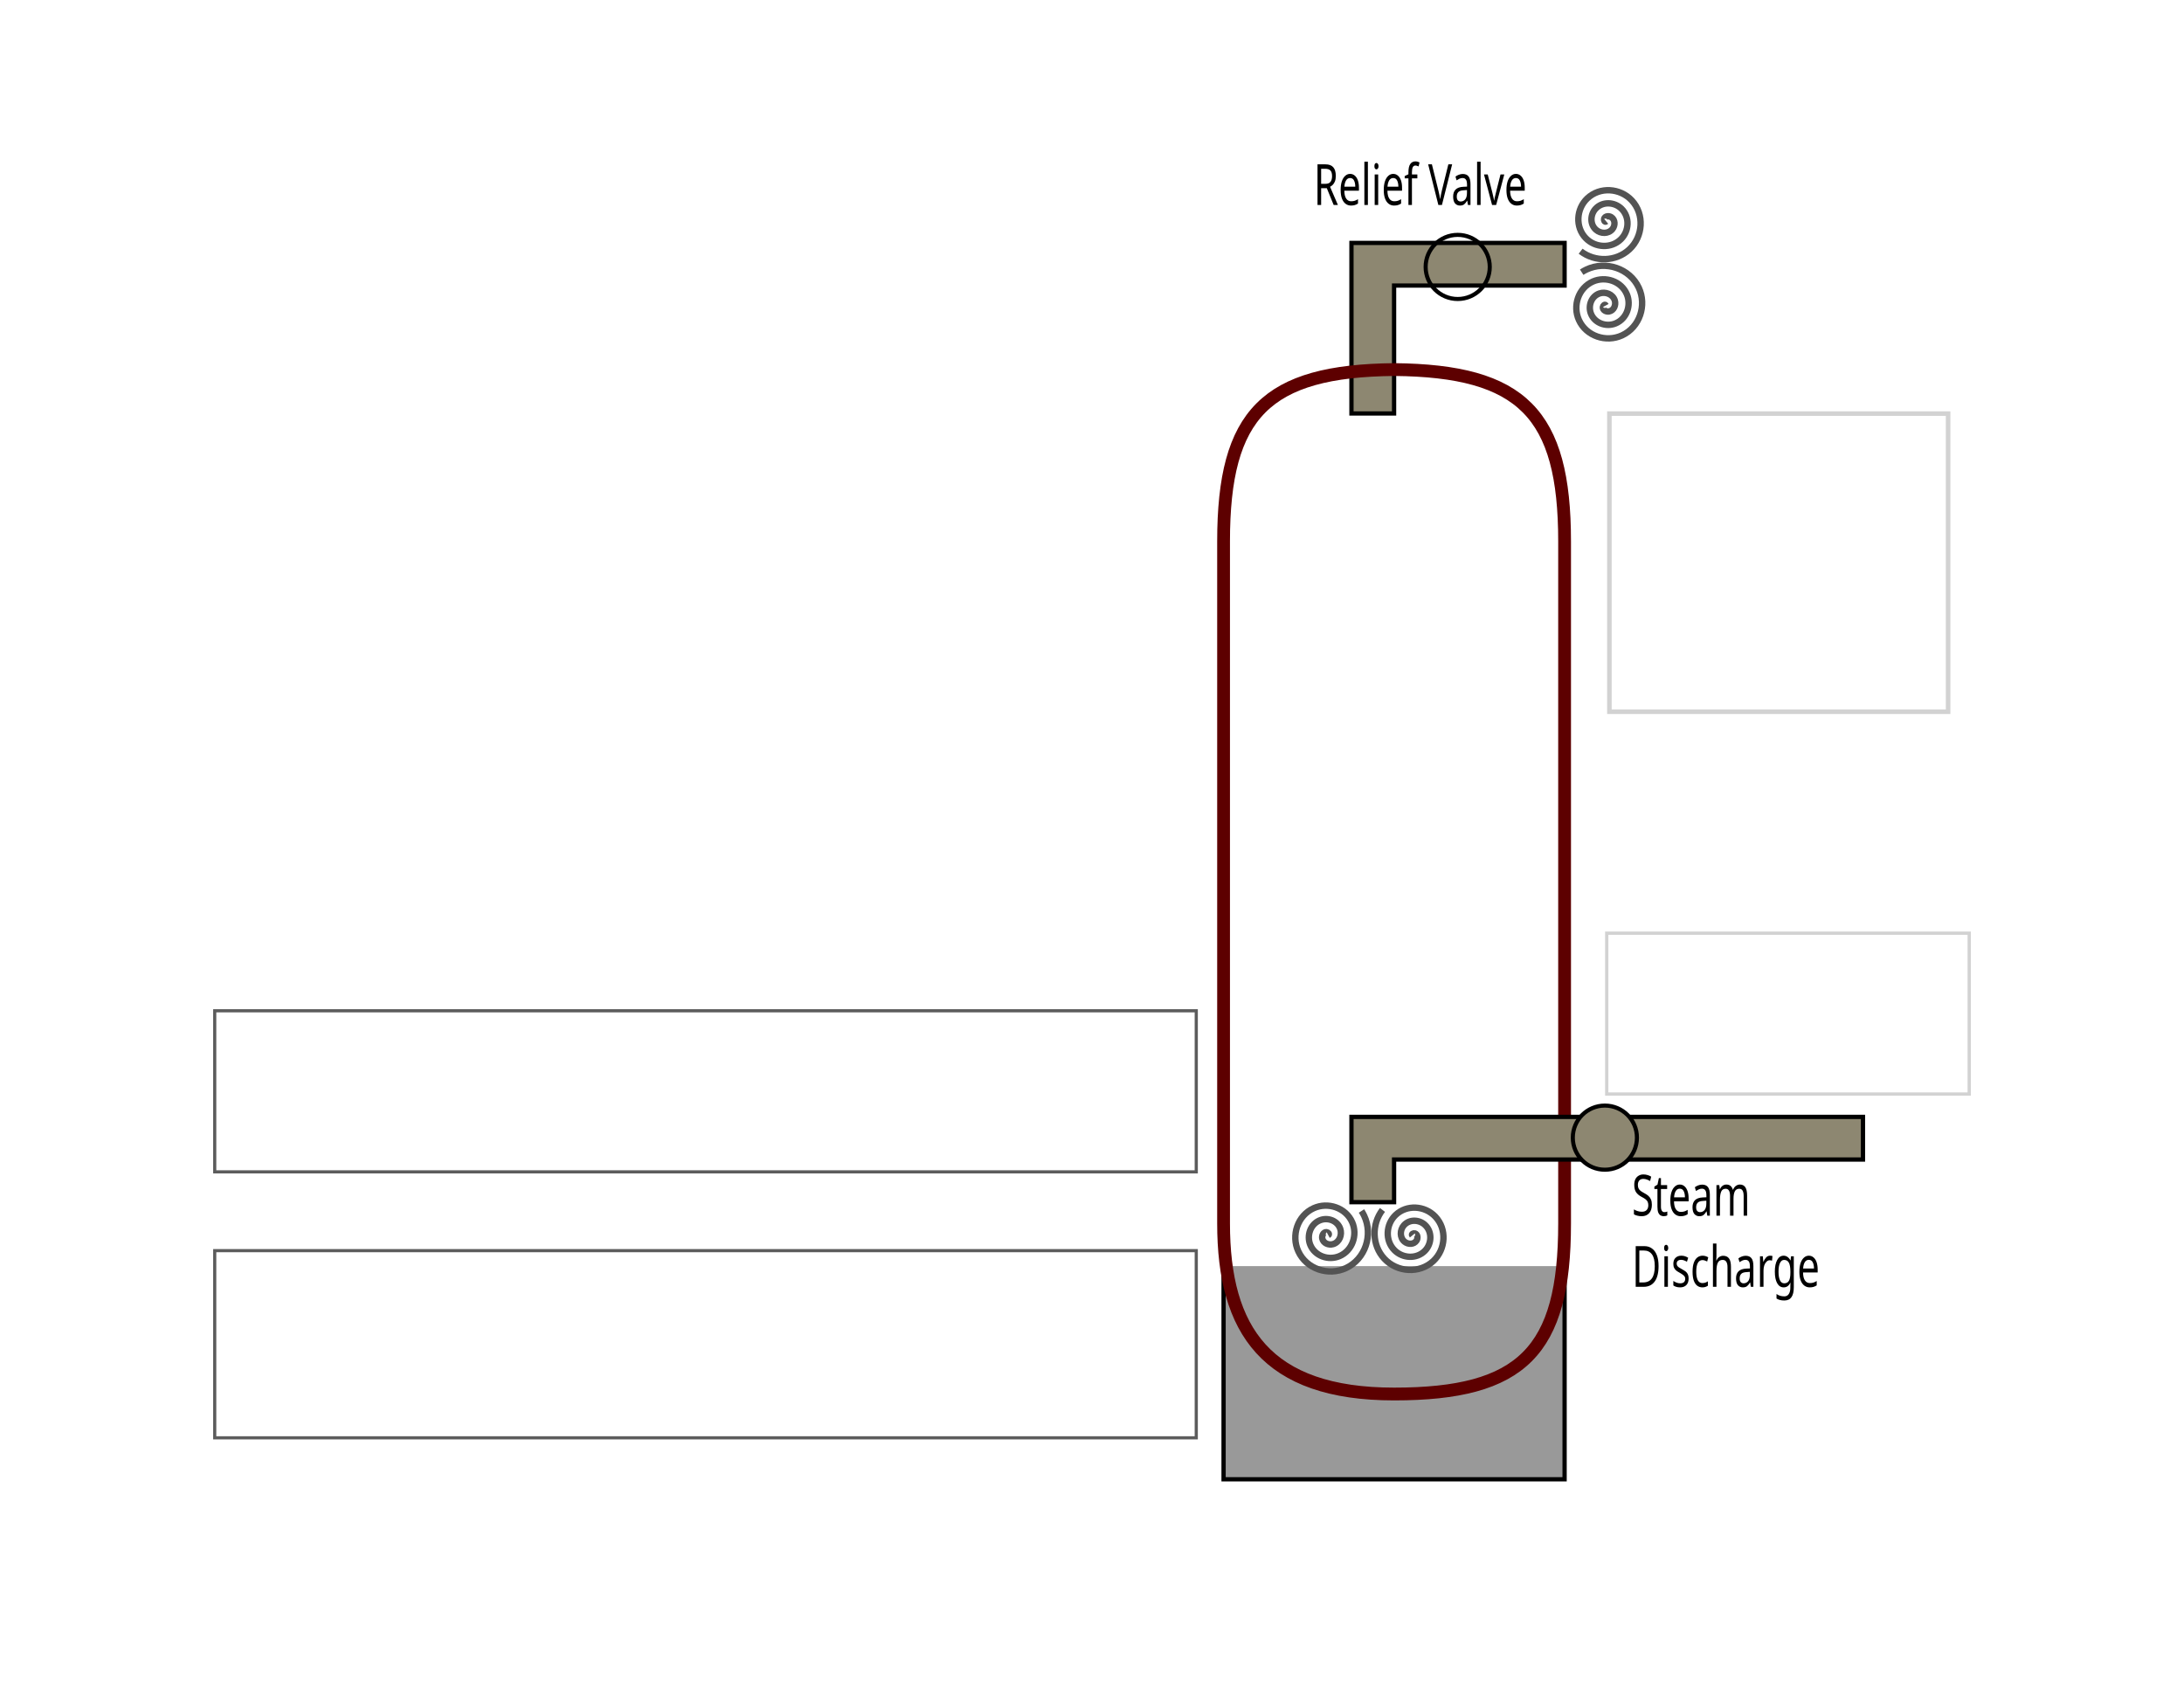
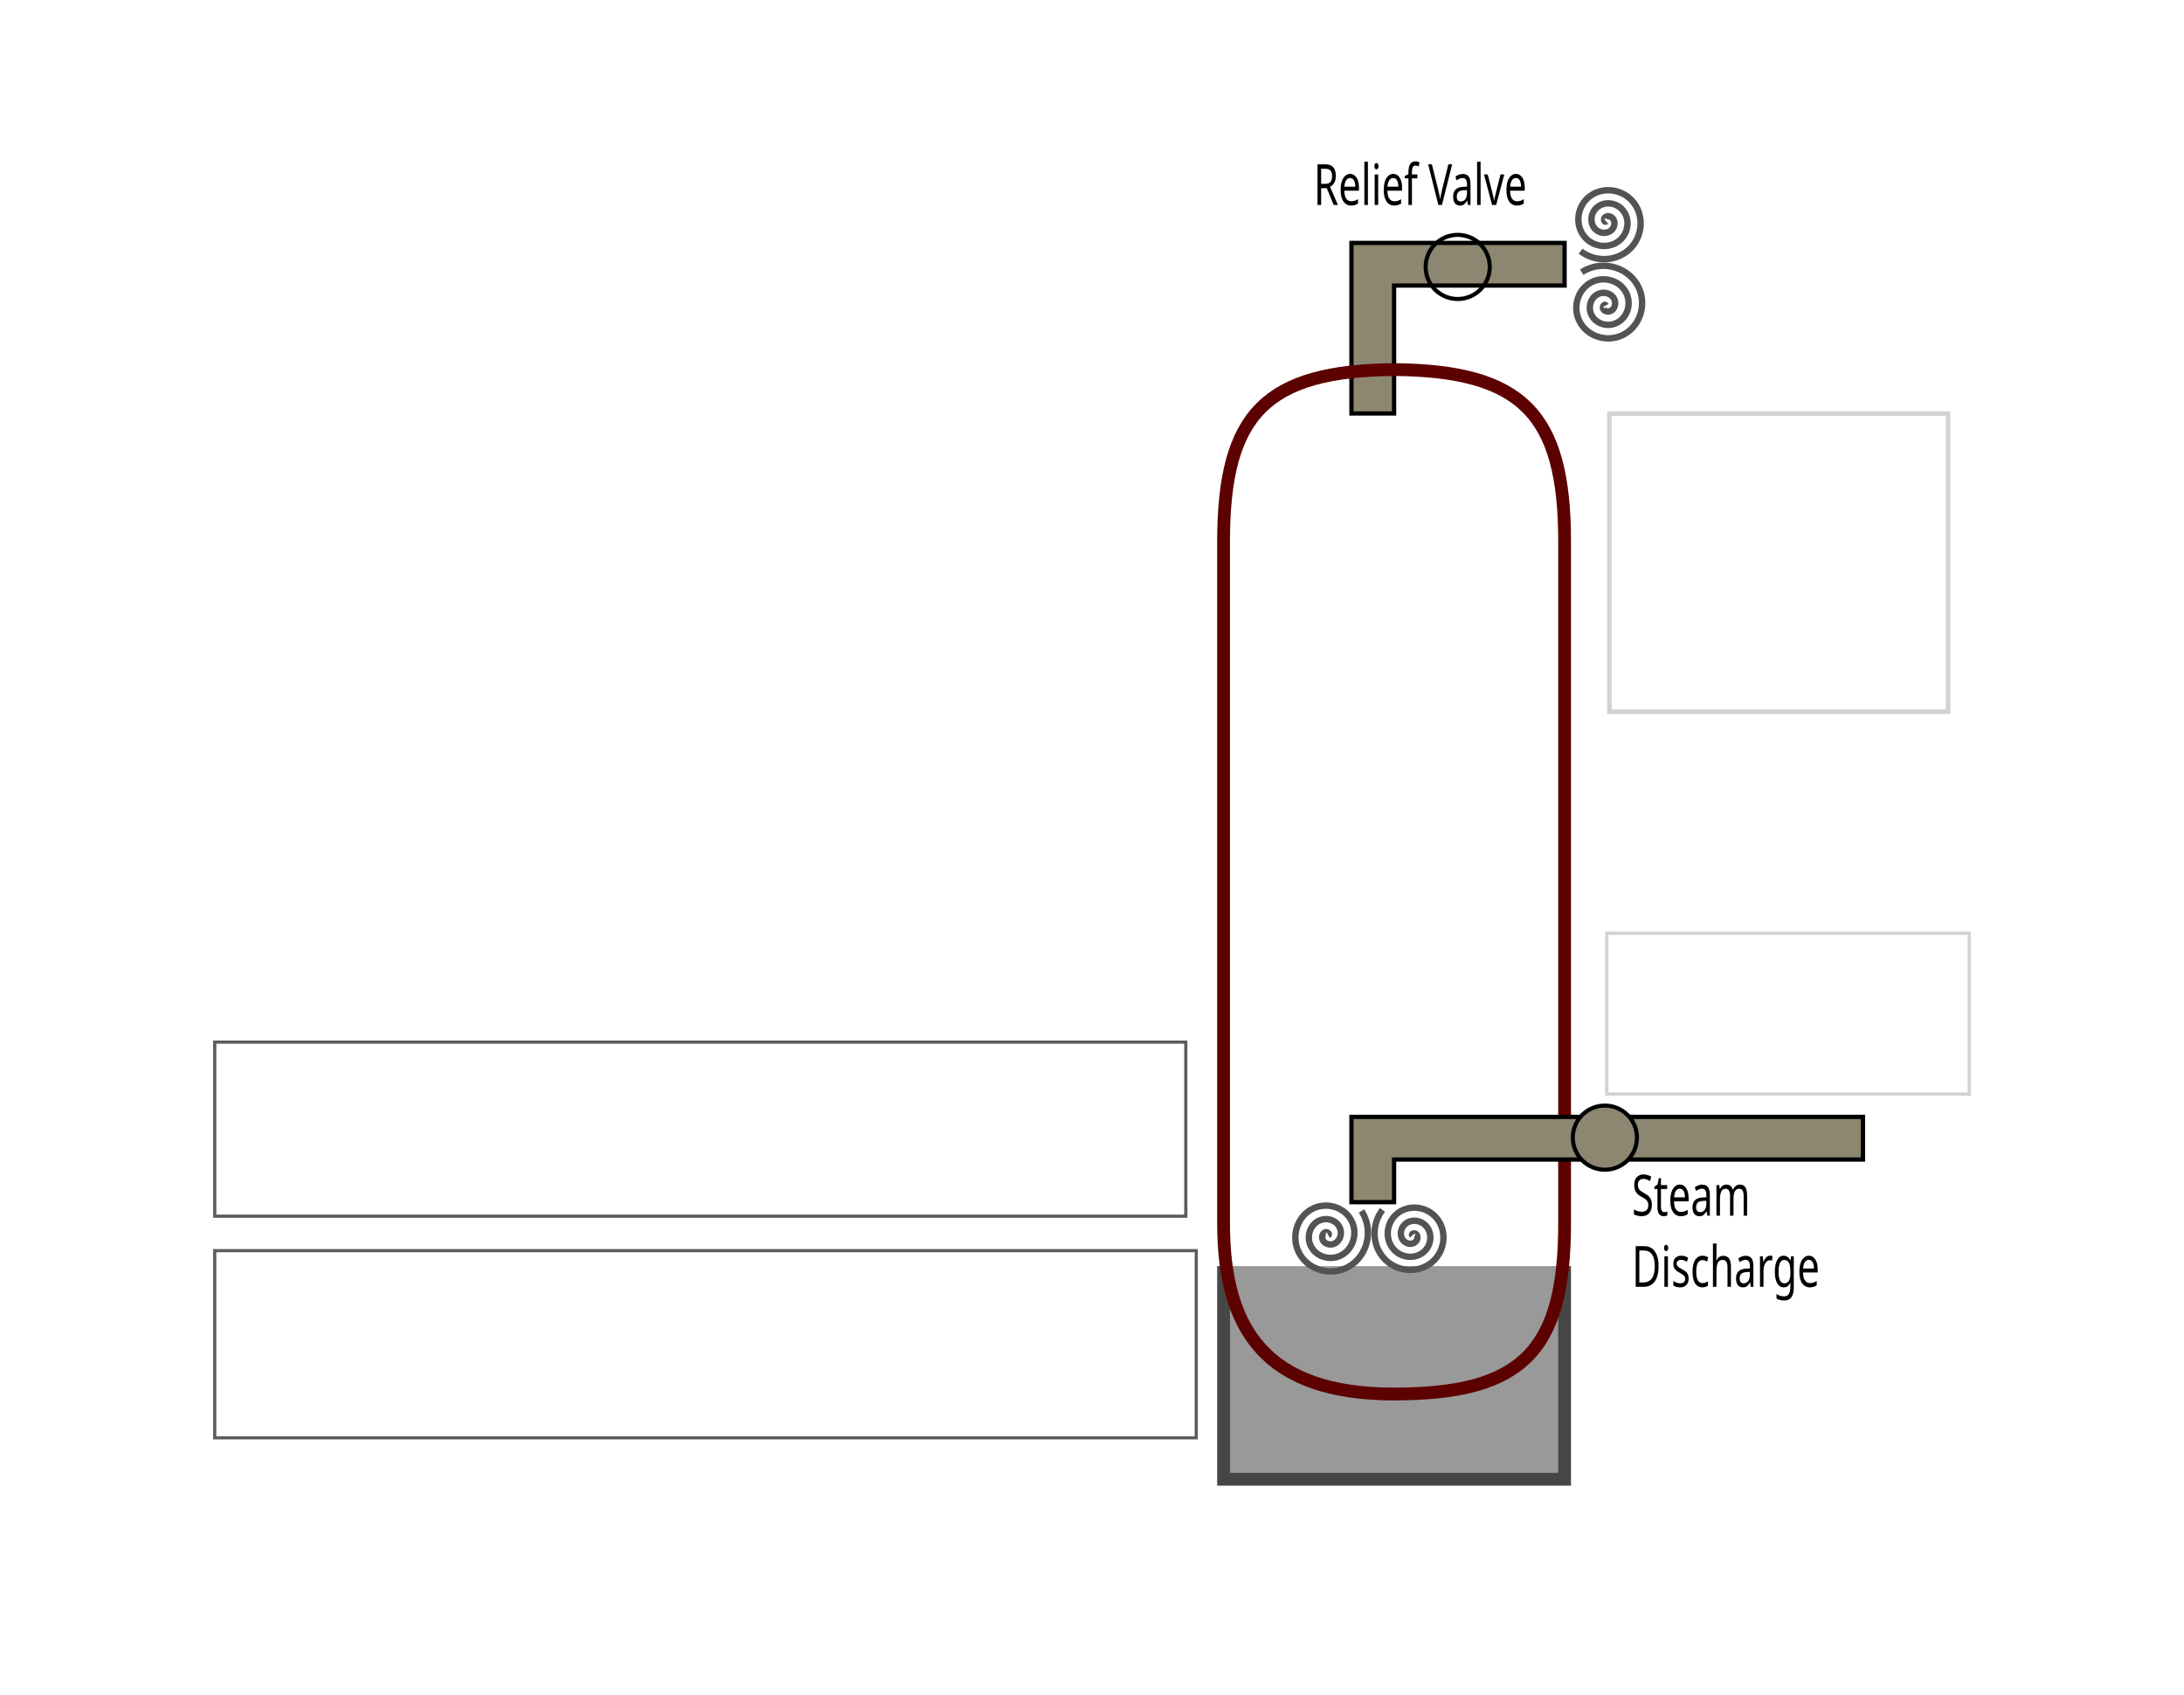
<svg xmlns="http://www.w3.org/2000/svg" viewBox="0 0 512.344 397.48" id="svg2" version="1.1" width="512.344" height="397.48">
  <defs id="defs4" />
  <g id="layer1" style="display:inline" transform="translate(167.0377,-605.3819)">
    <path style="fill:#8d8771;fill-opacity:1;fill-rule:evenodd;stroke:#000000;stroke-width:1px;stroke-linecap:butt;stroke-linejoin:miter;stroke-opacity:1" d="m 150,702.362 c 0,-40 0,-40 0,-40 l 50,0 0,10 -40,0 0,30 z" id="x" />
-     <path style="fill:#999999;fill-rule:evenodd;stroke:#000000;stroke-width:1px;stroke-linecap:butt;stroke-linejoin:miter;stroke-opacity:1" d="m 120,902.362 0,50 80,0 0,-50 0,0" id="path4160" />
+     <path style="fill:#999999;fill-rule:evenodd;stroke:#464646;stroke-width:3;stroke-linecap:butt;stroke-linejoin:miter;stroke-opacity:1;stroke-miterlimit:4;stroke-dasharray:none" d="m 120,902.362 0,50 80,0 0,-50 0,0" id="path4160" />
    <path style="fill:none;fill-rule:evenodd;stroke:#5d0000;stroke-width:3;stroke-linecap:butt;stroke-linejoin:miter;stroke-opacity:1;stroke-miterlimit:4;stroke-dasharray:none" d="m 120,892.362 0,-160 c 0,-30 10,-40 40.061,-40.296 C 190,692.362 200,702.362 200,732.362 l 0,160 c 0,30 -10,40 -40,40 -30,0 -40,-15 -40,-40 z" id="tank-1">
      </path>
    <path style="fill:#8d8771;fill-opacity:1;fill-rule:evenodd;stroke:#000000;stroke-width:1px;stroke-linecap:butt;stroke-linejoin:miter;stroke-opacity:1" d="m 150,887.362 c 0,-20 0,-20 0,-20 l 120,0 0,10 -110,0 0,10 z" id="y" />
    <text xml:space="preserve" style="font-style:normal;font-weight:normal;font-size:46.037px;line-height:125%;font-family:sans-serif;letter-spacing:0px;word-spacing:0px;fill:#000000;fill-opacity:1;stroke:none;stroke-width:1px;stroke-linecap:butt;stroke-linejoin:miter;stroke-opacity:1" x="257.751" y="745.513" id="text3342" transform="scale(0.8371643,1.194509)">
      <tspan x="257.751" y="745.513" id="tspan3346" style="font-size:11.181px">Steam</tspan>
      <tspan x="257.751" y="759.489" id="tspan3350" style="font-size:11.181px">Discharge</tspan>
    </text>
    <text xml:space="preserve" style="font-style:normal;font-weight:normal;font-size:46.037px;line-height:125%;font-family:sans-serif;letter-spacing:0px;word-spacing:0px;display:inline;fill:#000000;fill-opacity:1;stroke:none;stroke-width:1px;stroke-linecap:butt;stroke-linejoin:miter;stroke-opacity:1" x="168.587" y="547.058" id="text3342-1" transform="scale(0.8371643,1.194509)">
      <tspan x="168.587" y="547.058" id="tspan3350-2" style="font-size:11.181px">Relief Valve</tspan>
    </text>
    <ellipse style="fill:#000000;fill-opacity:0;stroke:#000000;stroke-width:0.958;stroke-opacity:1" id="relief-valve" cx="174.924" cy="667.993" rx="7.521" ry="7.521" />
    <g id="steam-toggle" style="stroke:#535353;stroke-width:1.5;stroke-miterlimit:4;stroke-dasharray:none;stroke-opacity:1;fill:none">
      <path d="m 164.279,895.179 c -0.297,-0.36 0.339,-0.578 0.598,-0.493 0.703,0.229 0.73,1.16 0.388,1.69 -0.612,0.948 -1.962,0.935 -2.781,0.283 -1.203,-0.957 -1.148,-2.775 -0.178,-3.873 1.293,-1.464 3.592,-1.364 4.964,-0.073 1.727,1.625 1.581,4.411 -0.032,6.056 -1.954,1.993 -5.231,1.8 -7.148,-0.137 -2.259,-2.283 -2.019,-6.052 0.242,-8.239 2.611,-2.526 6.873,-2.238 9.331,0.347 2.793,2.938 2.458,7.694 -0.452,10.422 -3.265,3.06 -8.516,2.678 -11.514,-0.557 -2.913,-3.144 -3.006,-8.058 -0.419,-11.426" id="path4217" style="fill:none;fill-rule:evenodd;stroke:#535353;stroke-width:1.5;stroke-linecap:butt;stroke-linejoin:miter;stroke-miterlimit:4;stroke-dasharray:none;stroke-opacity:1" />
      <path transform="scale(-1,1)" d="m -144.553,895.097 c -0.423,-0.228 0.099,-0.682 0.379,-0.702 0.759,-0.055 1.146,0.822 1.026,1.46 -0.215,1.14 -1.506,1.653 -2.541,1.35 -1.518,-0.445 -2.171,-2.198 -1.673,-3.622 0.664,-1.897 2.893,-2.694 4.702,-1.997 2.277,0.877 3.219,3.589 2.321,5.783 -1.089,2.658 -4.286,3.746 -6.864,2.644 -3.039,-1.298 -4.273,-4.983 -2.968,-7.945 1.507,-3.42 5.68,-4.801 9.026,-3.292 3.802,1.715 5.33,6.378 3.615,10.107 -1.923,4.184 -7.076,5.858 -11.188,3.939 -4.566,-2.131 -6.387,-7.773 -4.263,-12.269 0.183,-0.388 0.393,-0.764 0.627,-1.124" id="path4219" style="fill:none;fill-rule:evenodd;stroke:#535353;stroke-width:1.5;stroke-linecap:butt;stroke-linejoin:miter;stroke-miterlimit:4;stroke-dasharray:none;stroke-opacity:1" />
    </g>
    <rect style="opacity:0.64;fill:#800000;fill-opacity:0;stroke:#b9b9b9;stroke-width:0.771;stroke-miterlimit:4;stroke-dasharray:none;stroke-opacity:1" id="disch-report" width="85.036" height="37.724" x="209.885" y="824.274" ry="0" />
    <rect style="opacity:0.64;fill:#800000;fill-opacity:0;stroke:#b9b9b9;stroke-width:1.065;stroke-miterlimit:4;stroke-dasharray:none;stroke-opacity:1" id="tank-1-report" width="79.457" height="69.935" x="210.511" y="702.395" />
-     <rect style="opacity:0.64;fill:none;fill-opacity:1;stroke:#000000;stroke-width:0.741;stroke-miterlimit:4;stroke-dasharray:none;stroke-dashoffset:0;stroke-opacity:1" id="color-scale-water" width="230.259" height="37.783" x="-116.667" y="842.47" />
+     <rect style="opacity:0.64;fill:none;fill-opacity:1;stroke:#000000;stroke-width:0.75;stroke-miterlimit:4;stroke-dasharray:none;stroke-dashoffset:0;stroke-opacity:1" id="color-scale-water" width="227.801" height="40.835" x="-116.662" y="849.82" />
    <rect y="898.734" x="-116.667" height="43.904" width="230.259" id="color-scale-gas" style="opacity:0.64;fill:none;fill-opacity:1;stroke:#000000;stroke-width:0.741;stroke-miterlimit:4;stroke-dasharray:none;stroke-dashoffset:0;stroke-opacity:1" />
    <g style="stroke:#535353;stroke-width:1.5;stroke-miterlimit:4;stroke-dasharray:none;stroke-opacity:1;fill:none" id="relief-toggle" transform="matrix(0,-0.9999999,1,0,-685.4189,821.584)">
      <path style="fill:none;fill-rule:evenodd;stroke:#535353;stroke-width:1.5;stroke-linecap:butt;stroke-linejoin:miter;stroke-miterlimit:4;stroke-dasharray:none;stroke-opacity:1" id="path4158" d="m 164.279,895.179 c -0.297,-0.36 0.339,-0.578 0.598,-0.493 0.703,0.229 0.73,1.16 0.388,1.69 -0.612,0.948 -1.962,0.935 -2.781,0.283 -1.203,-0.957 -1.148,-2.775 -0.178,-3.873 1.293,-1.464 3.592,-1.364 4.964,-0.073 1.727,1.625 1.581,4.411 -0.032,6.056 -1.954,1.993 -5.231,1.8 -7.148,-0.137 -2.259,-2.283 -2.019,-6.052 0.242,-8.239 2.611,-2.526 6.873,-2.238 9.331,0.347 2.793,2.938 2.458,7.694 -0.452,10.422 -3.265,3.06 -8.516,2.678 -11.514,-0.557 -2.913,-3.144 -3.006,-8.058 -0.419,-11.426" />
      <path style="fill:none;fill-rule:evenodd;stroke:#535353;stroke-width:1.5;stroke-linecap:butt;stroke-linejoin:miter;stroke-miterlimit:4;stroke-dasharray:none;stroke-opacity:1" id="path4161" d="m -144.553,895.097 c -0.423,-0.228 0.099,-0.682 0.379,-0.702 0.759,-0.055 1.146,0.822 1.026,1.46 -0.215,1.14 -1.506,1.653 -2.541,1.35 -1.518,-0.445 -2.171,-2.198 -1.673,-3.622 0.664,-1.897 2.893,-2.694 4.702,-1.997 2.277,0.877 3.219,3.589 2.321,5.783 -1.089,2.658 -4.286,3.746 -6.864,2.644 -3.039,-1.298 -4.273,-4.983 -2.968,-7.945 1.507,-3.42 5.68,-4.801 9.026,-3.292 3.802,1.715 5.33,6.378 3.615,10.107 -1.923,4.184 -7.076,5.858 -11.188,3.939 -4.566,-2.131 -6.387,-7.773 -4.263,-12.269 0.183,-0.388 0.393,-0.764 0.627,-1.124" transform="scale(-1,1)" />
    </g>
    <ellipse style="display:inline;fill:#8d8771;fill-opacity:1;stroke:#000000;stroke-width:0.958;stroke-opacity:1" id="steam-discharge" cx="209.448" cy="872.228" rx="7.521" ry="7.521" />
  </g>
</svg>
